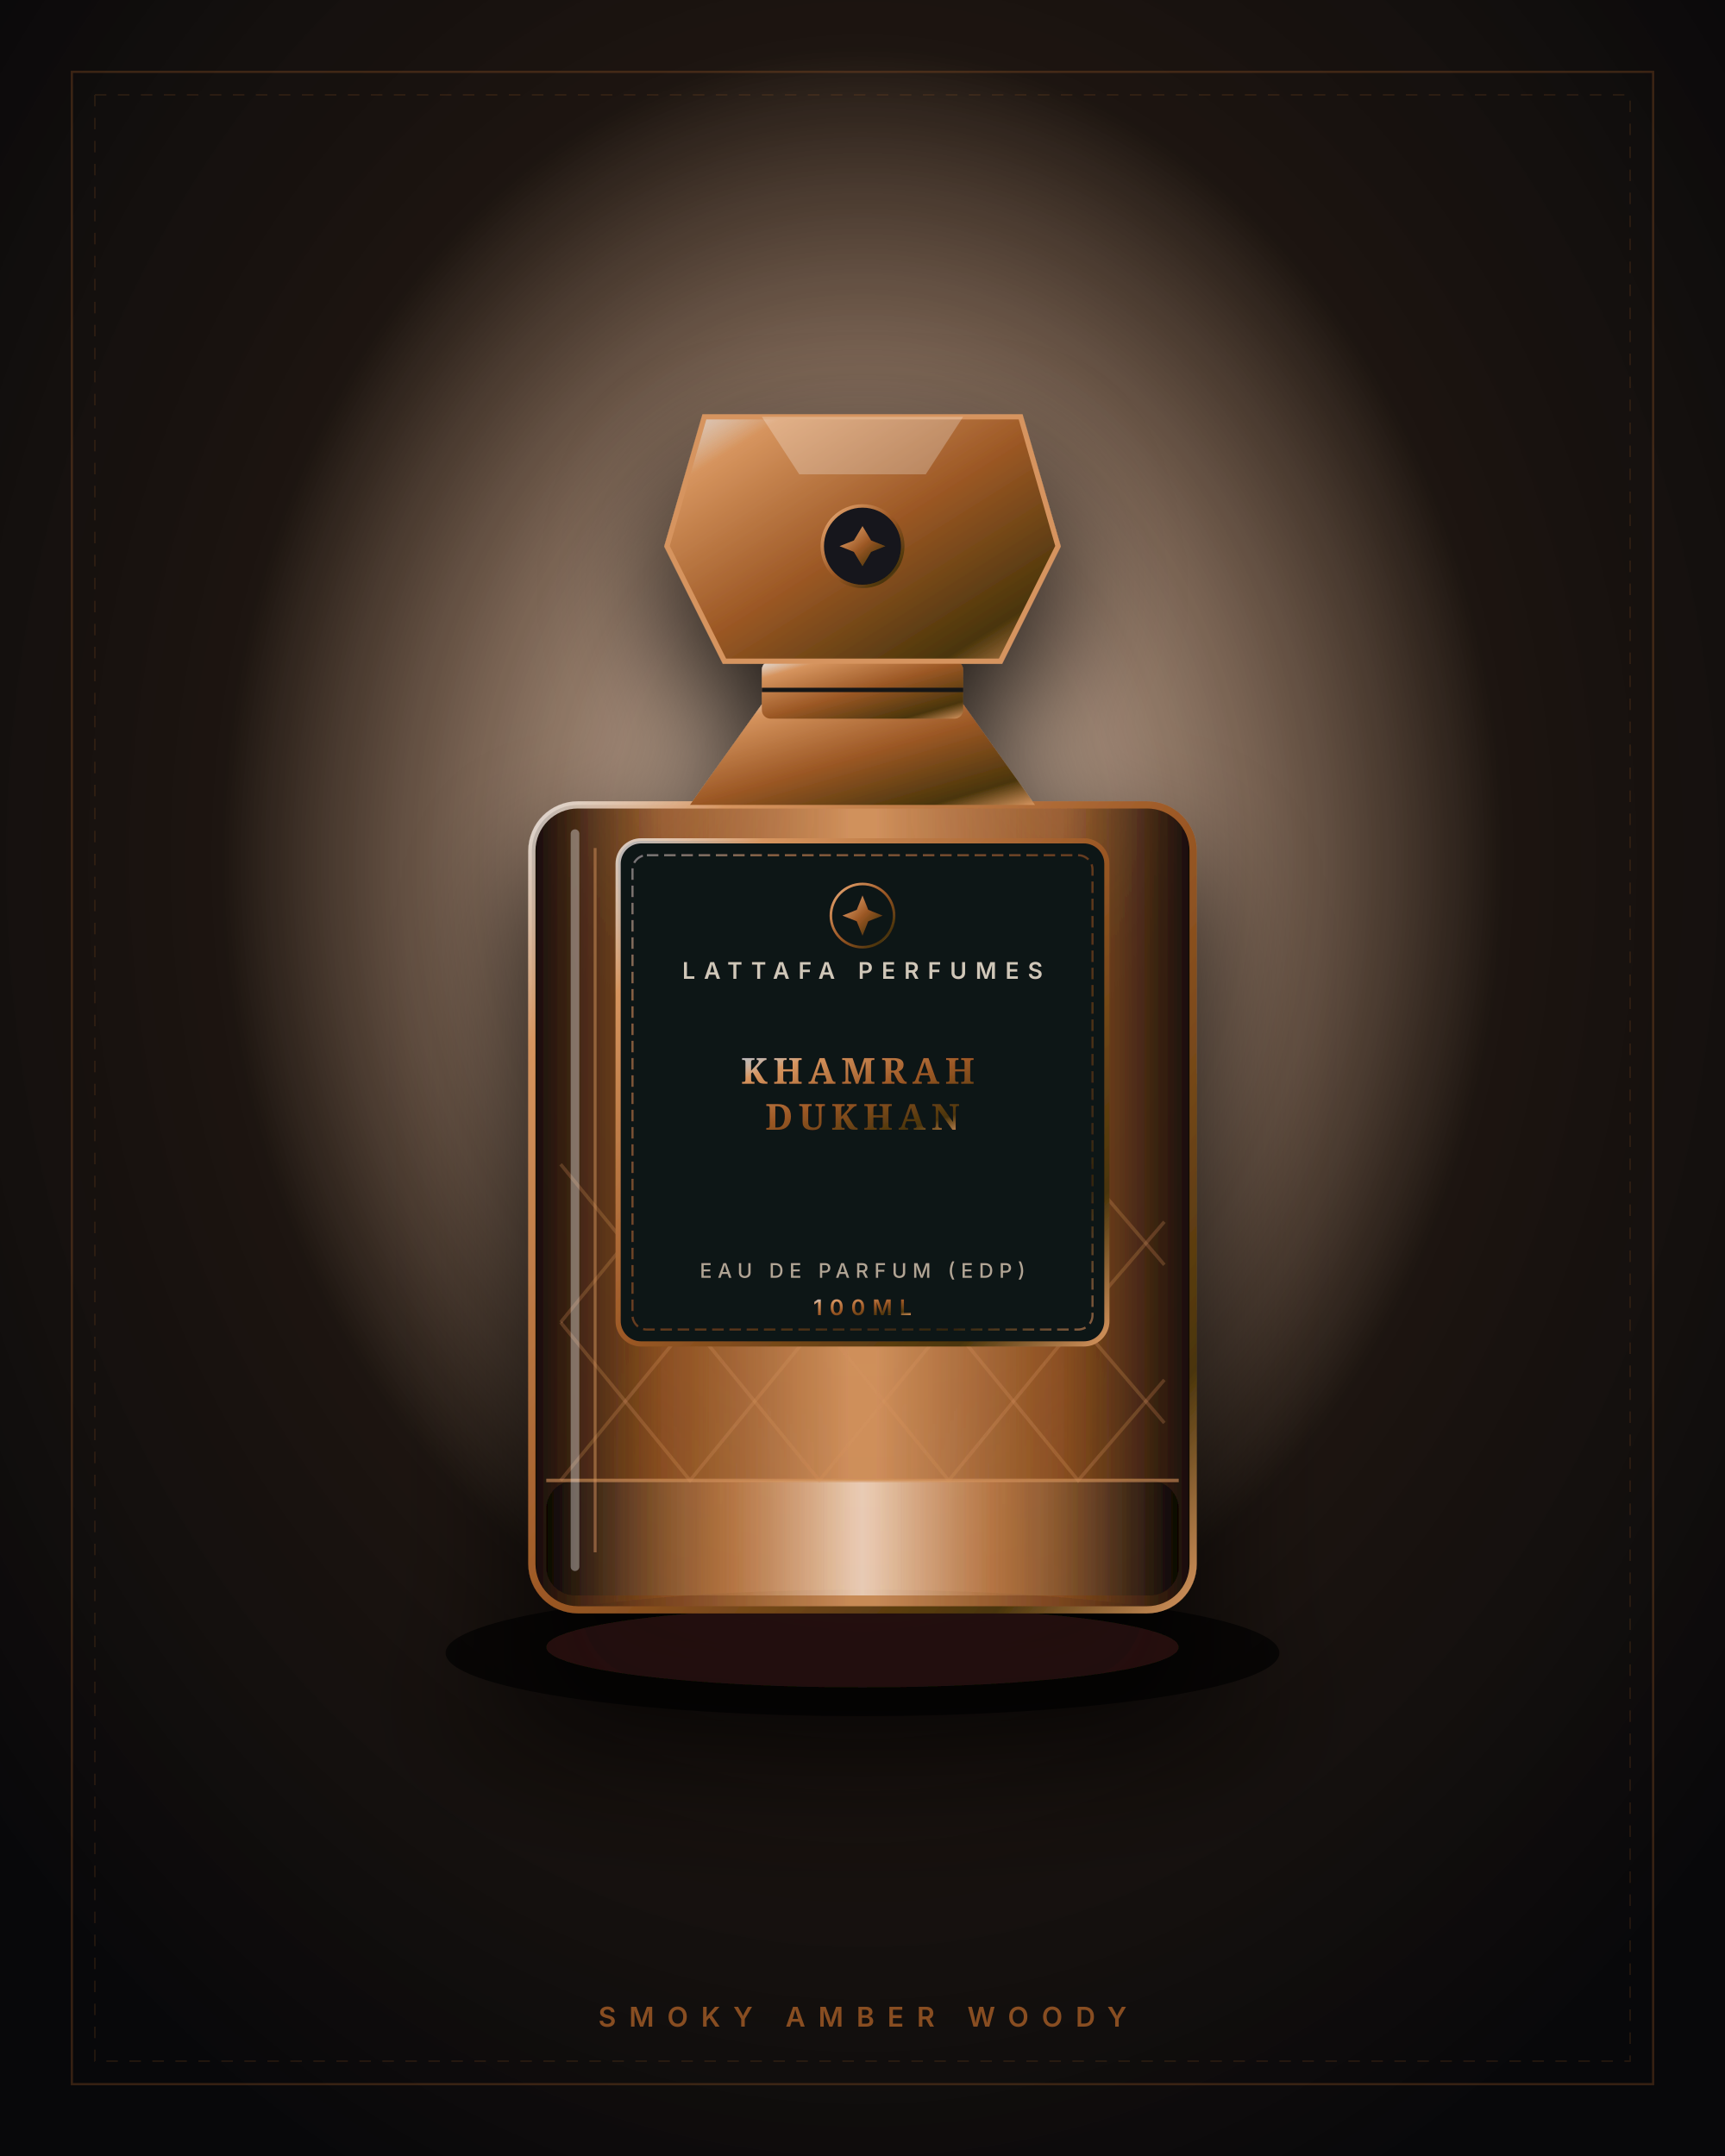
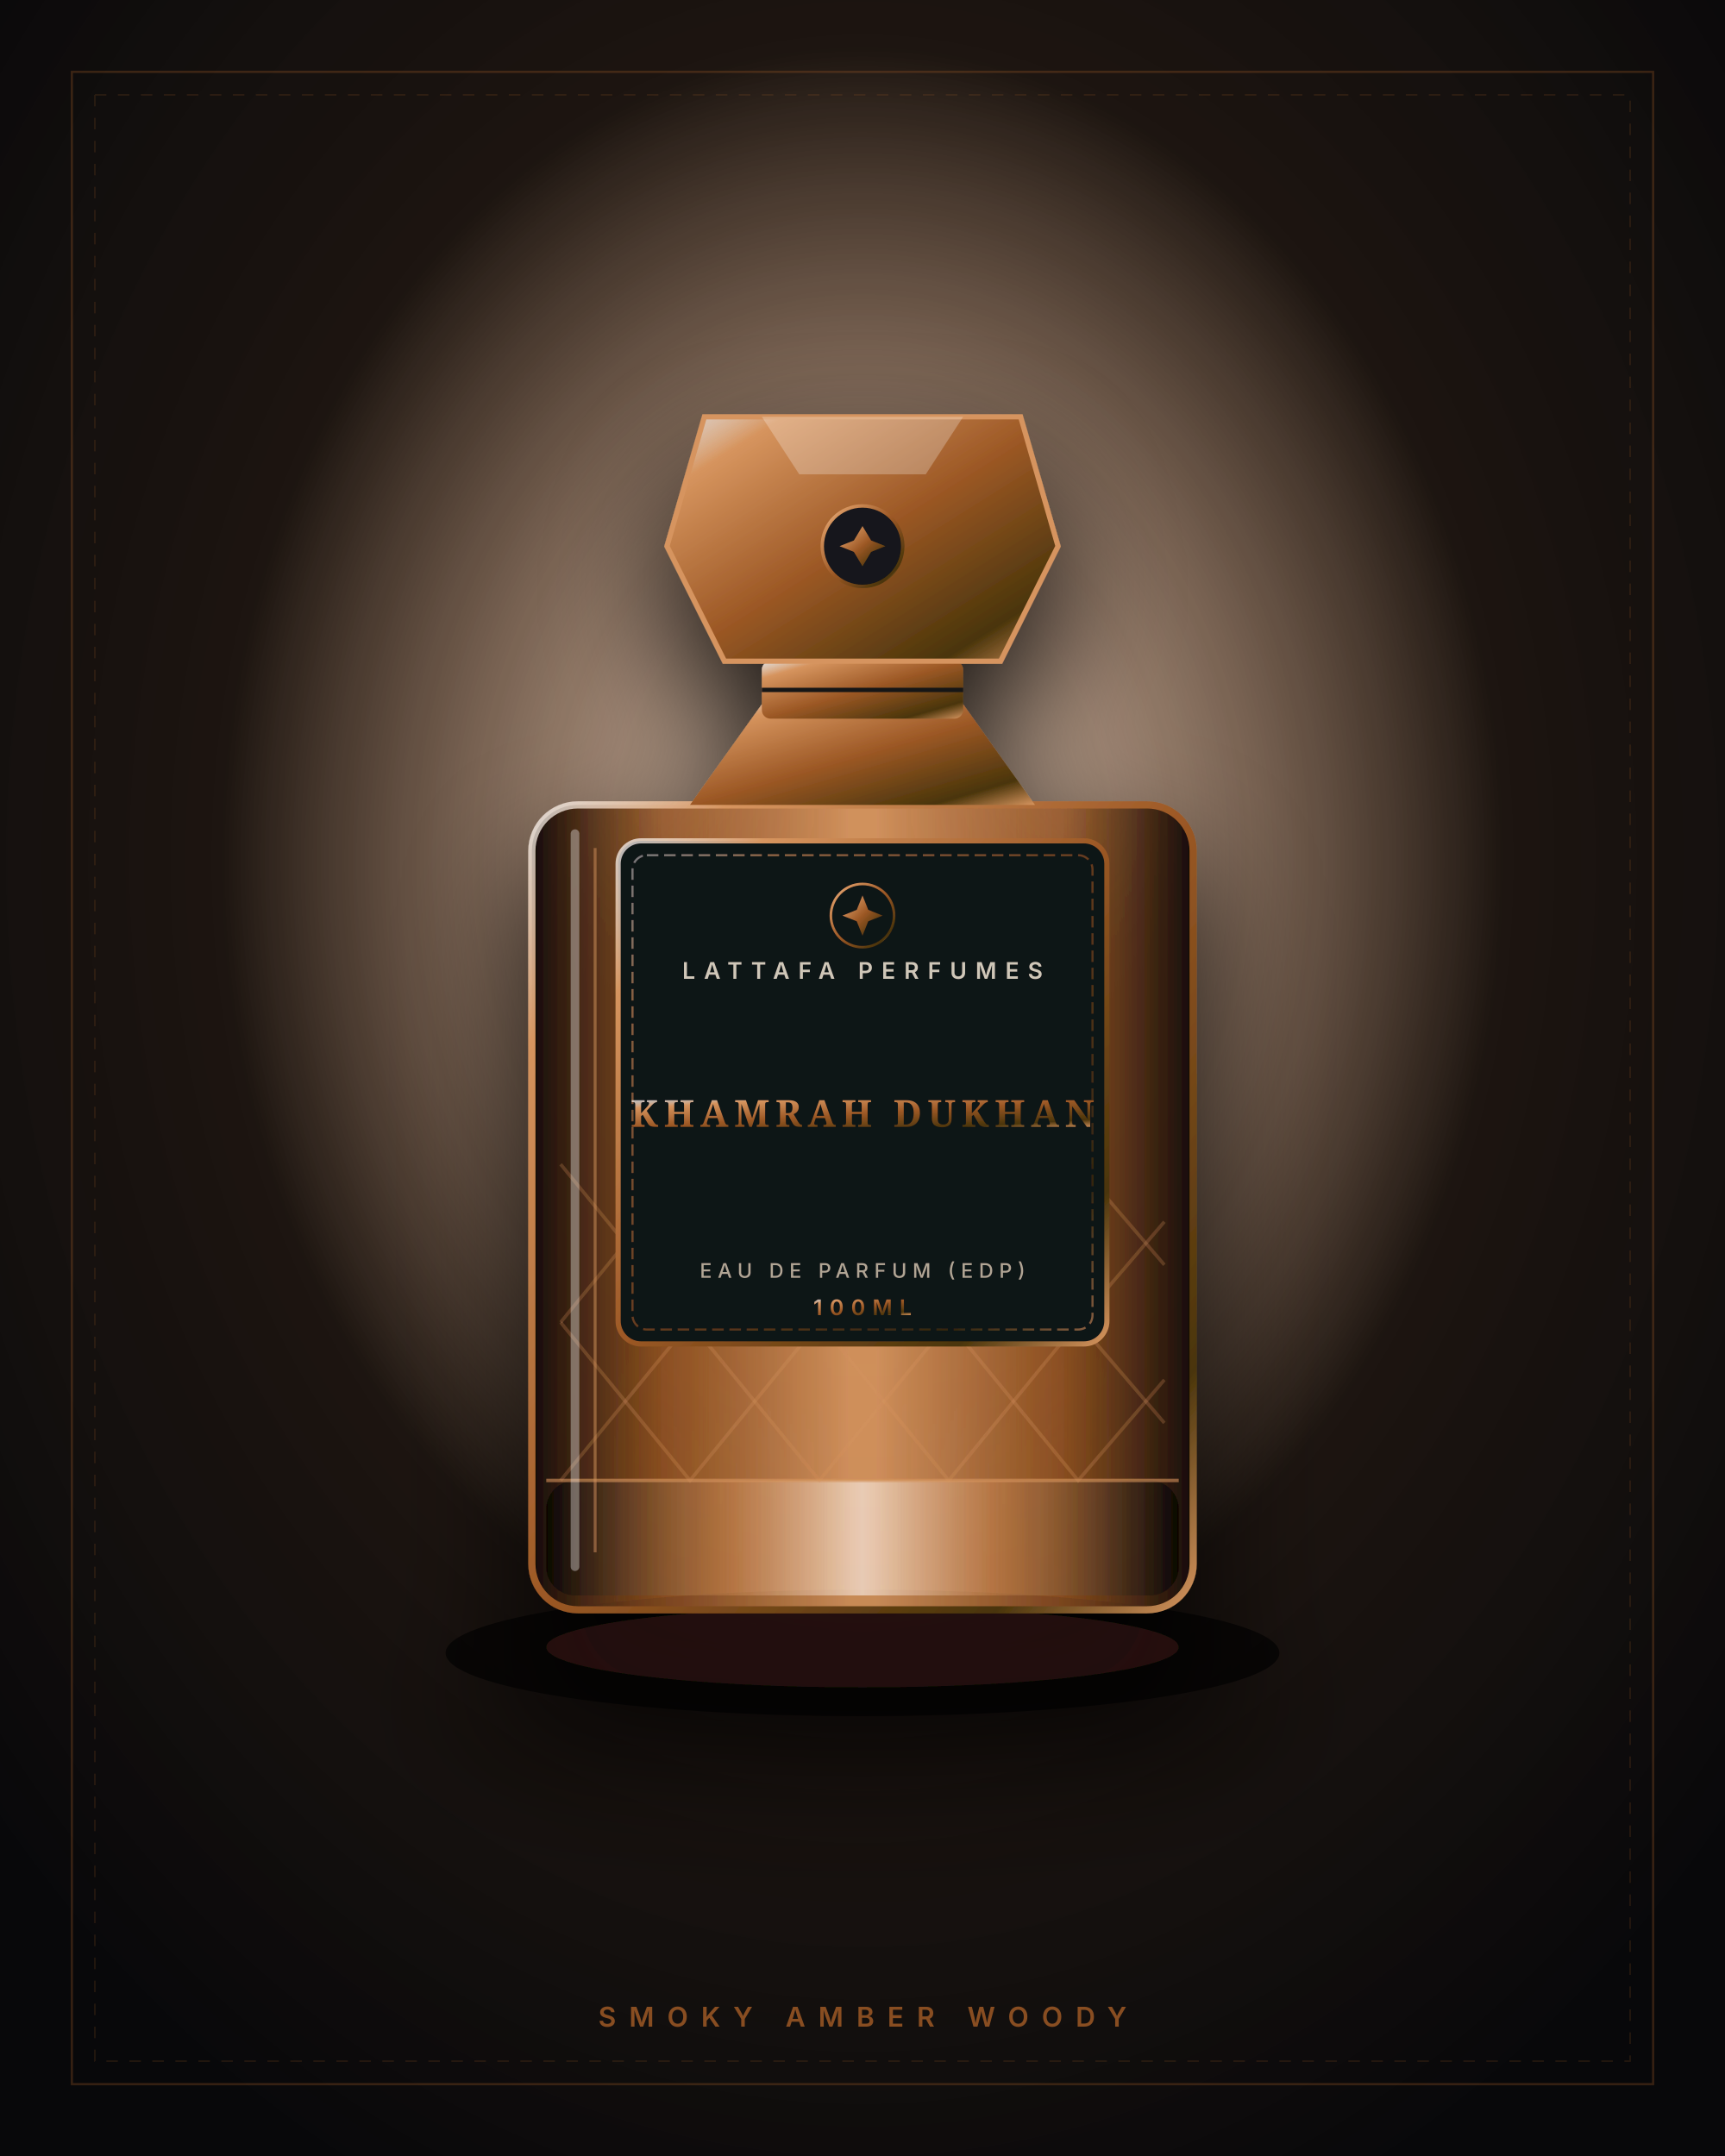
<svg xmlns="http://www.w3.org/2000/svg" viewBox="0 0 600 750" width="600" height="750">
  <defs>
    <radialGradient id="ambG" cx="50%" cy="40%" r="68%">
      <stop offset="0%" stop-color="#9c5825" stop-opacity="0.32" />
      <stop offset="55%" stop-color="#120a05" stop-opacity="0.95" />
      <stop offset="100%" stop-color="#08080a" />
    </radialGradient>
    <linearGradient id="metalG" x1="0%" y1="0%" x2="100%" y2="100%">
      <stop offset="0%" stop-color="#ffffff" stop-opacity="0.7" />
      <stop offset="15%" stop-color="#d6945e" />
      <stop offset="50%" stop-color="#9c5825" />
      <stop offset="85%" stop-color="#4a350b" />
      <stop offset="100%" stop-color="#d6945e" />
    </linearGradient>
    <linearGradient id="bodyG" x1="0%" y1="0%" x2="100%" y2="0%">
      <stop offset="0%" stop-color="#120a05" />
      <stop offset="20%" stop-color="#9c5825" stop-opacity="0.75" />
      <stop offset="48%" stop-color="#d6945e" stop-opacity="0.92" />
      <stop offset="52%" stop-color="#d6945e" stop-opacity="0.92" />
      <stop offset="80%" stop-color="#9c5825" stop-opacity="0.75" />
      <stop offset="100%" stop-color="#120a05" />
    </linearGradient>
    <linearGradient id="baseG" x1="0%" y1="0%" x2="100%" y2="0%">
      <stop offset="0%" stop-color="#000000" stop-opacity="0.8" />
      <stop offset="30%" stop-color="#d6945e" stop-opacity="0.4" />
      <stop offset="50%" stop-color="#ffffff" stop-opacity="0.6" />
      <stop offset="70%" stop-color="#d6945e" stop-opacity="0.4" />
      <stop offset="100%" stop-color="#000000" stop-opacity="0.8" />
    </linearGradient>
    <filter id="flaconShadow" x="-30%" y="-20%" width="160%" height="150%">
      <feDropShadow dx="0" dy="20" stdDeviation="22" flood-color="#000000" flood-opacity="0.85" />
    </filter>
  </defs>
  <rect width="600" height="750" fill="url(#ambG)" />
  <rect x="25" y="25" width="550" height="700" fill="none" stroke="#9c5825" stroke-width="0.75" opacity="0.32" />
  <rect x="33" y="33" width="534" height="684" fill="none" stroke="#9c5825" stroke-width="0.5" stroke-dasharray="4,4" opacity="0.2" />
  <g transform="translate(300, 365)" filter="url(#flaconShadow)">
    <ellipse cx="0" cy="210" rx="145" ry="22" fill="#000000" opacity="0.65" />
    <ellipse cx="0" cy="208" rx="110" ry="14" fill="#9c5825" opacity="0.18" />
    <rect x="-115" y="-85" width="230" height="280" rx="16" fill="url(#bodyG)" stroke="url(#metalG)" stroke-width="2.5" />
    <rect x="-110" y="150" width="220" height="40" rx="10" fill="url(#baseG)" opacity="0.9" />
    <line x1="-110" y1="150" x2="110" y2="150" stroke="#d6945e" stroke-width="1.2" opacity="0.6" />
    <path d="M-105,40 L-60,95 L-15,40 L30,95 L75,40 L105,75" fill="none" stroke="#d6945e" stroke-width="1.2" opacity="0.25" />
    <path d="M-105,95 L-60,40 L-15,95 L30,40 L75,95 L105,60" fill="none" stroke="#d6945e" stroke-width="1.2" opacity="0.25" />
    <path d="M-105,95 L-60,150 L-15,95 L30,150 L75,95 L105,130" fill="none" stroke="#d6945e" stroke-width="1.2" opacity="0.25" />
    <path d="M-105,150 L-60,95 L-15,150 L30,95 L75,150 L105,115" fill="none" stroke="#d6945e" stroke-width="1.2" opacity="0.25" />
    <line x1="-100" y1="-75" x2="-100" y2="180" stroke="#ffffff" stroke-width="3" stroke-linecap="round" opacity="0.35" />
    <line x1="-93" y1="-70" x2="-93" y2="175" stroke="#d6945e" stroke-width="1" opacity="0.5" />
    <rect x="-85.0" y="-72.5" width="170" height="175" rx="8" fill="#111216" stroke="url(#metalG)" stroke-width="1.8" />
    <rect x="-80.0" y="-67.5" width="160" height="165" rx="5" fill="none" stroke="url(#metalG)" stroke-width="0.75" stroke-dasharray="4,2" opacity="0.6" />
    <g transform="translate(0, -46.5)">
      <circle cx="0" cy="0" r="11" fill="none" stroke="url(#metalG)" stroke-width="0.9" />
      <polygon points="0,-7 2,-2 7,0 2,2 0,7 -2,2 -7,0 -2,-2" fill="url(#metalG)" />
    </g>
    <text x="0" y="-24.5" font-family="'Inter', -apple-system, sans-serif" font-size="8" font-weight="600" letter-spacing="3" fill="#cfc7b8" text-anchor="middle">LATTAFA PERFUMES</text>
    <line x1="-65.0" y1="-16.5" x2="65.0" y2="-16.5" stroke="url(#metalG)" stroke-width="0.6" opacity="0.5" />
-     <text x="0" y="12" font-family="'Cinzel', 'Playfair Display', 'Georgia', serif" font-size="12.5" font-weight="700" letter-spacing="2" fill="url(#metalG)" text-anchor="middle">
-       <tspan x="0" dy="0">KHAMRAH</tspan>
-       <tspan x="0" dy="16">DUKHAN</tspan>
-     </text>
+     <text x="0" y="27" font-family="'Cinzel', 'Playfair Display', 'Georgia', serif" font-size="13" font-weight="700" letter-spacing="2" fill="url(#metalG)" text-anchor="middle">KHAMRAH DUKHAN</text>
    <line x1="-61.0" y1="64.5" x2="61.0" y2="64.5" stroke="url(#metalG)" stroke-width="0.6" opacity="0.5" />
    <text x="0" y="79.5" font-family="'Inter', -apple-system, sans-serif" font-size="7" font-weight="500" letter-spacing="2" fill="#b0a594" text-anchor="middle">EAU DE PARFUM (EDP)</text>
    <text x="0" y="92.5" font-family="'Inter', -apple-system, sans-serif" font-size="7.5" font-weight="600" letter-spacing="2.5" fill="url(#metalG)" text-anchor="middle">100ML</text>
    <path d="M-60,-85 L-35,-120 L35,-120 L60,-85 Z" fill="url(#metalG)" />
    <rect x="-35" y="-135" width="70" height="20" rx="3" fill="url(#metalG)" />
    <line x1="-35" y1="-125" x2="35" y2="-125" stroke="#121316" stroke-width="1.5" />
    <polygon points="-55,-220 55,-220 68,-175 48,-135 -48,-135 -68,-175" fill="url(#metalG)" stroke="#d6945e" stroke-width="1.8" />
    <polygon points="-35,-220 35,-220 22,-200 -22,-200" fill="#ffffff" opacity="0.25" />
    <circle cx="0" cy="-175" r="14" fill="#14151a" stroke="url(#metalG)" stroke-width="1.2" />
    <polygon points="0,-182 3,-177 8,-175 3,-173 0,-168 -3,-173 -8,-175 -3,-177" fill="url(#metalG)" />
  </g>
  <text x="300" y="705" font-family="'Inter', -apple-system, sans-serif" font-size="9.5" font-weight="600" letter-spacing="4.5" fill="#9c5825" opacity="0.85" text-anchor="middle">SMOKY AMBER WOODY</text>
</svg>
